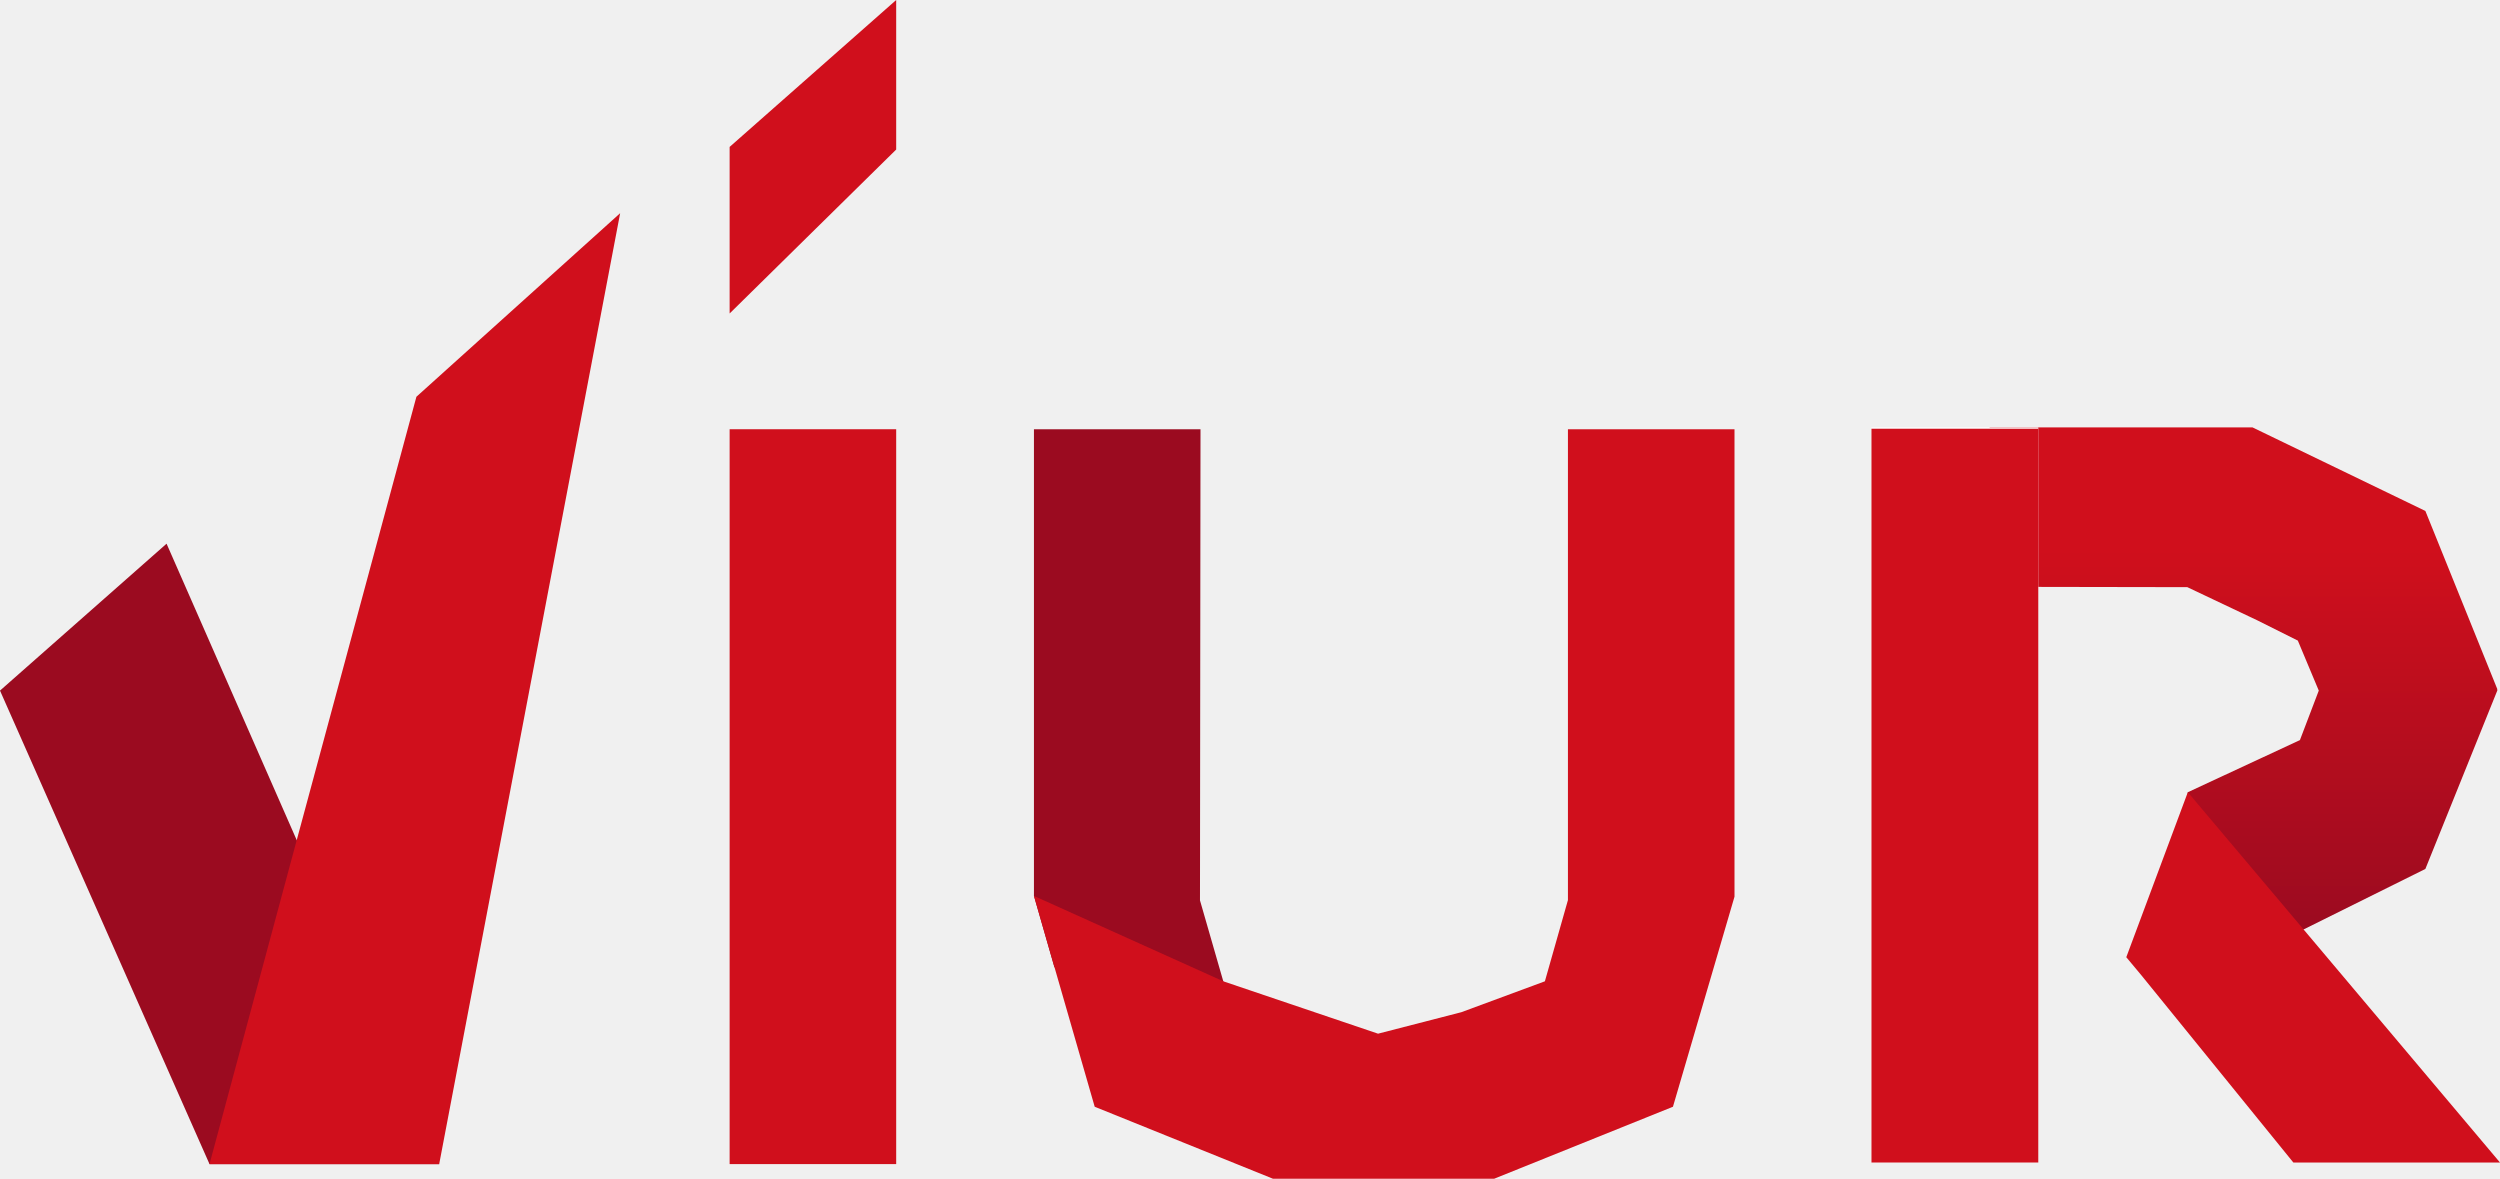
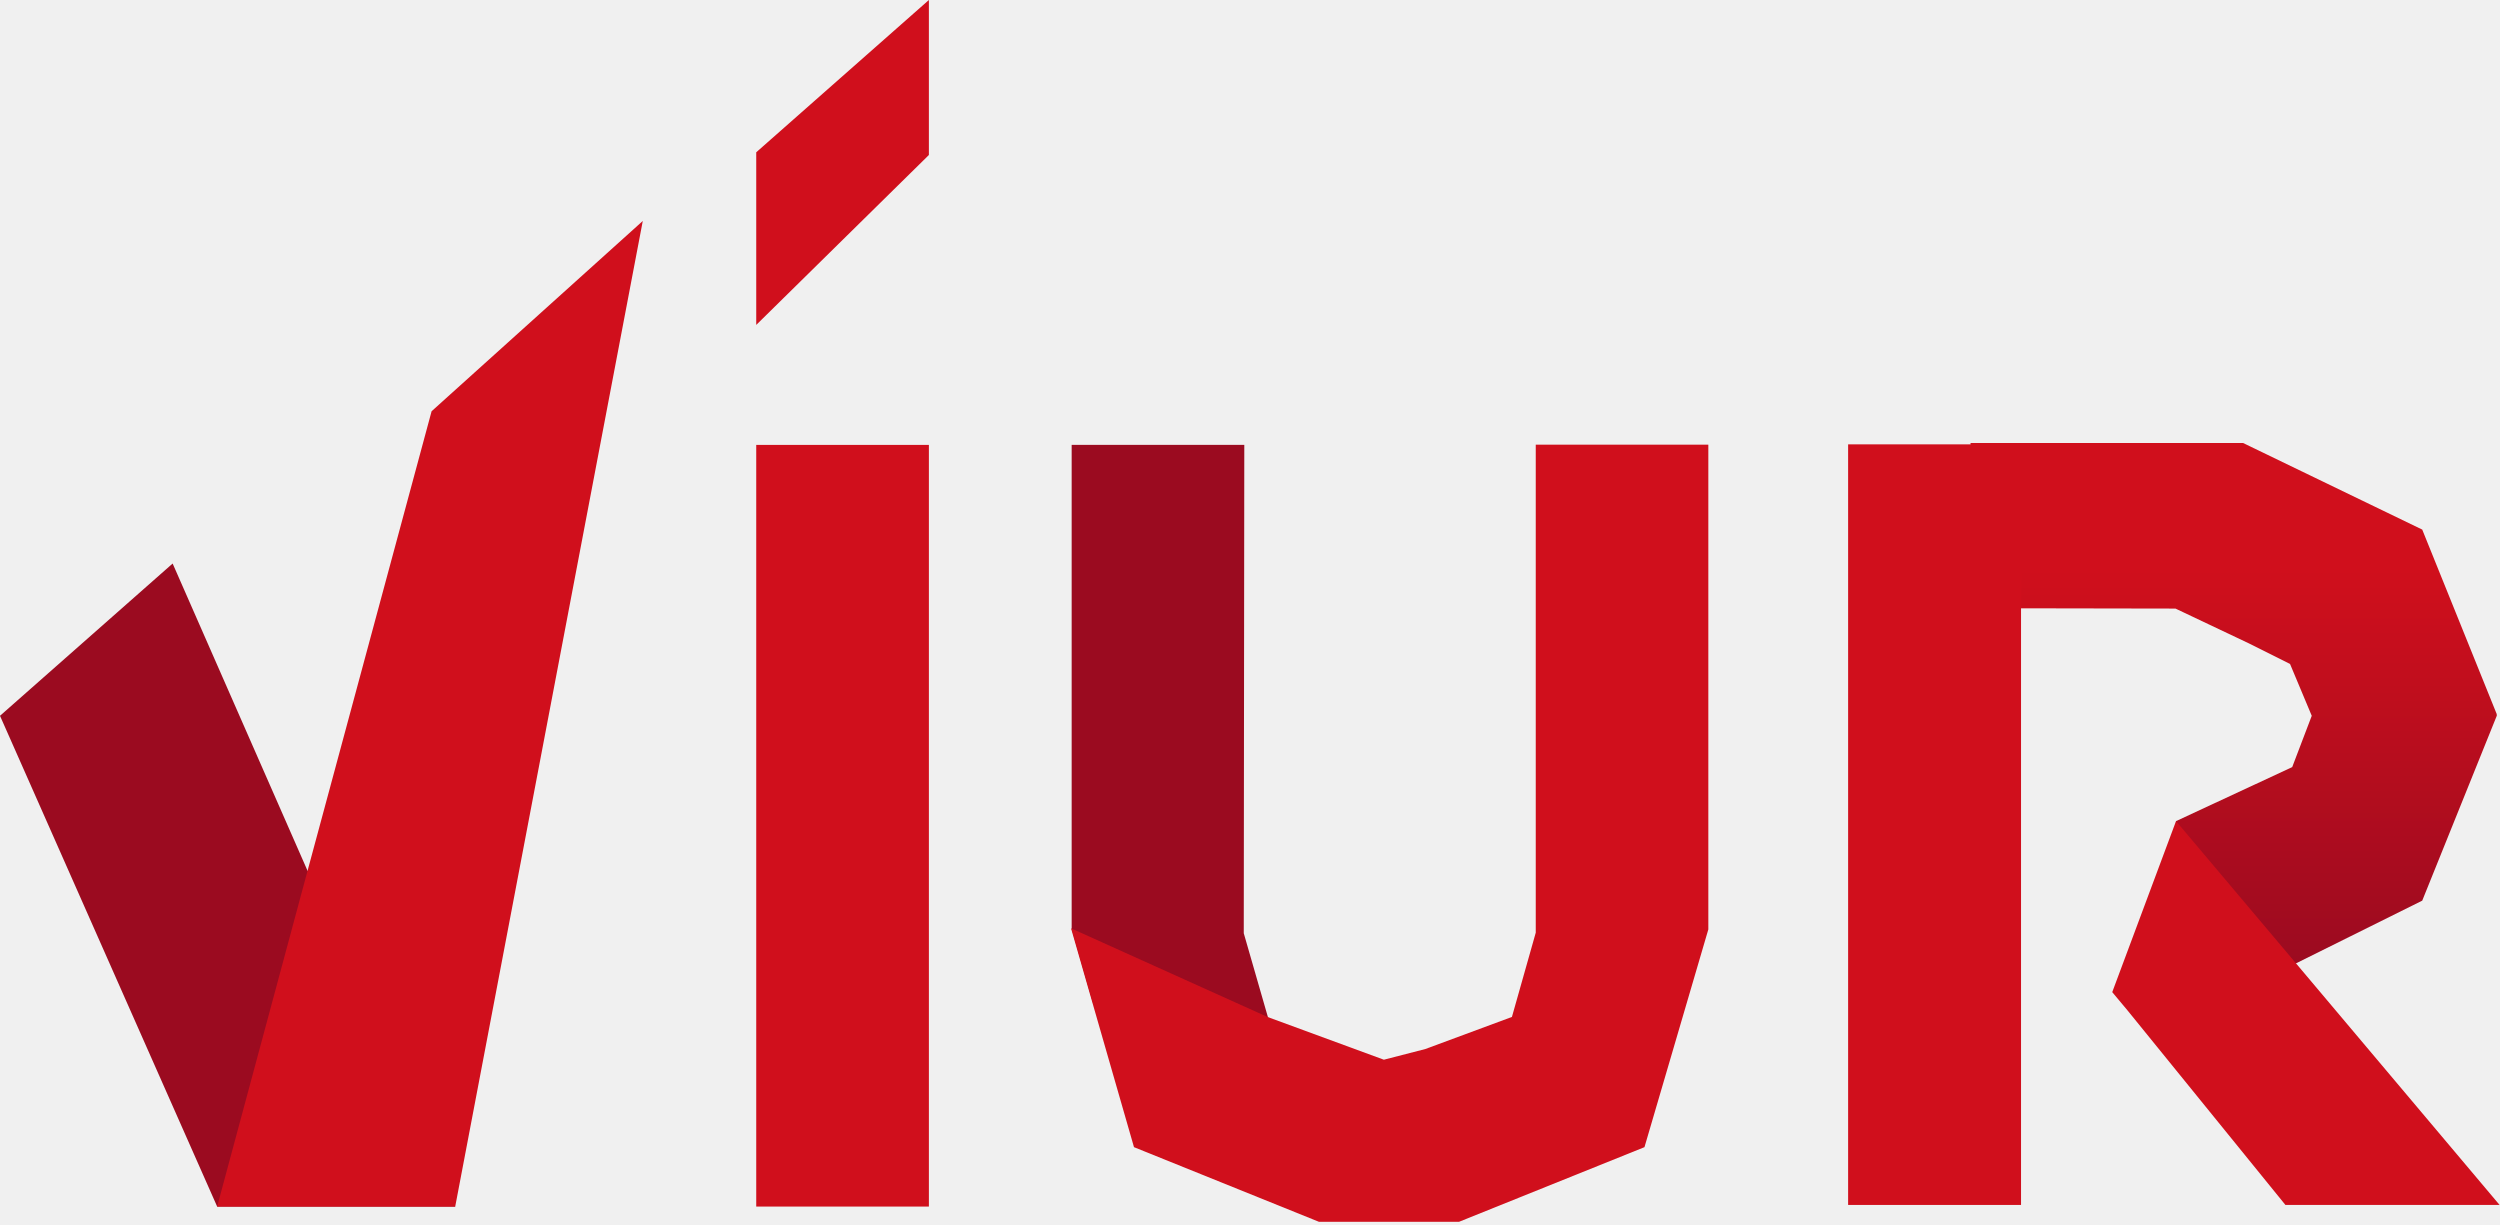
- <svg xmlns="http://www.w3.org/2000/svg" viewBox="0 0 954.6 450.1" width="954.6" height="450.1">
-   <style type="text/css" id="style2">.st0{fill:url(#SVGID_1_);}.st1{fill:#D00F1C;}.st2{fill:#FFFFFF;}.st3{fill:#9B0B20;}.st4{fill:#E3E3E3;}</style>
-   <linearGradient id="SVGID_1_" gradientUnits="userSpaceOnUse" x1="1047.228" y1="846.492" x2="1047.228" y2="653.192" gradientTransform="translate(0,-296.1102)">
-     <stop offset="0" style="stop-color:#9B0B20" id="stop4" />
-     <stop offset="0.759" style="stop-color:#D00F1C" id="stop6" />
-   </linearGradient>
-   <polygon class="st0" points="1155.9,457.2 1156,457.1 1128.5,389 1062.5,357.1 980.7,357.1 938.5,357.1 980.7,357.1 962.1,357.1 963.7,418.3 980.7,418 1037.6,418.1 1064.6,430.9 1079.8,438.5 1087.8,457.6 1080.6,476.5 1037.8,496.4 1037.7,498.1 1079.1,550.4 1082,548.8 1128.5,525.7 1156,457.5 " id="polygon9" style="fill:url(#SVGID_1_)" transform="translate(-202.4,-193.9)" />
-   <polygon class="st1" points="1014.3,559.4 1019.9,566.1 1078.1,637.8 1157,637.8 1082,548.8 1037.8,496.4 " id="polygon11" transform="translate(-202.4,-193.9)" />
-   <polygon class="st2" points="917,417.4 917,417.6 917,592.7 917,637.8 980.7,637.8 980.7,418 980.7,357.1 917,357.1 917,357.2 " id="polygon13" transform="translate(-202.4,-193.9)" />
-   <polygon class="st1" points="544.6,193.9 481,250 481,313.6 544.6,251 " id="polygon15" transform="translate(-202.4,-193.9)" />
-   <rect x="278.6" y="163.9" class="st1" width="63.6" height="280.6" id="rect17" />
-   <polygon class="st3" points="282.4,638.4 370.1,638.4 334,532.6 315.7,514.7 266,401.5 202.4,457.6 " id="polygon19" transform="translate(-202.4,-193.9)" />
-   <polygon class="st1" points="282.4,638.4 370.1,638.4 439.2,275.3 361.4,345.4 315.7,514.7 " id="polygon21" transform="translate(-202.4,-193.9)" />
-   <path class="st4" d="M 526.2,394.7 Z" id="path23" />
-   <polygon class="st3" points="597.2,357.8 597.2,536 605,563.2 675.4,581.2 669.5,568.6 660.6,537.7 660.8,357.8 " id="polygon25" transform="translate(-202.4,-193.9)" />
-   <polygon class="st1" points="792.3,568.6 760.4,580.4 728.6,588.6 728.6,588.6 728.6,588.6 669.5,568.6 597.2,536 620.4,616.5 688.5,644 772.9,644 841.2,616.5 864.7,536.3 864.7,357.8 801.1,357.8 801.1,537.6 " id="polygon27" transform="translate(-202.4,-193.9)" />
-   <rect x="714.6" y="163.7" class="st1" width="63.7" height="280.2" id="rect29" />
+ <svg xmlns="http://www.w3.org/2000/svg" width="100%" height="100%" viewBox="0 0 921 451">
+   <g transform="matrix(1,0,0,1,-236.152,-193.9)">
+     <path d="M1155.9,457.2L1156,457.1L1128.5,389L1062.5,357.1L938.5,357.1L980.7,357.1L962.1,357.1L963.7,418.3L980.7,418L1037.6,418.1L1064.6,430.9L1079.8,438.5L1087.8,457.6L1080.6,476.5L1037.8,496.4L1037.7,498.1L1079.1,550.4L1082,548.8L1128.5,525.7L1156,457.5L1155.9,457.2Z" style="fill:url(#_Linear1);fill-rule:nonzero;" />
+   </g>
+   <g transform="matrix(1,0,0,1,-236.152,-193.9)">
+     <path d="M1014.3,559.4L1019.9,566.1L1078.1,637.8L1157,637.8L1082,548.8L1037.8,496.4L1014.3,559.4Z" style="fill:rgb(208,15,28);fill-rule:nonzero;" />
+   </g>
+   <g transform="matrix(1,0,0,1,-202.4,-193.9)">
+     <path d="M544.6,193.9L481,250L481,313.6L544.6,251L544.6,193.9Z" style="fill:rgb(208,15,28);fill-rule:nonzero;" />
+   </g>
+   <rect id="rect17" x="278.6" y="163.9" width="63.6" height="280.6" style="fill:rgb(208,15,28);" />
+   <g transform="matrix(1,0,0,1,-202.4,-193.9)">
+     <path d="M282.4,638.4L370.1,638.4L334,532.6L315.7,514.7L266,401.5L202.4,457.6L282.4,638.4Z" style="fill:rgb(155,11,32);fill-rule:nonzero;" />
+   </g>
+   <g transform="matrix(1,0,0,1,-202.4,-193.9)">
+     <path d="M282.4,638.4L370.1,638.4L439.2,275.3L361.4,345.4L315.7,514.7L282.4,638.4Z" style="fill:rgb(208,15,28);fill-rule:nonzero;" />
+   </g>
+   <g transform="matrix(1,0,0,1,-202.4,-193.9)">
+     <path d="M597.2,357.8L597.2,536L605,563.2L675.4,581.2L669.5,568.6L660.6,537.7L660.8,357.8L597.2,357.8Z" style="fill:rgb(155,11,32);fill-rule:nonzero;" />
+   </g>
+   <g transform="matrix(0.573814,0,0,0.573814,-169.113,-41.8885)">
+     <path d="M1280.7,358.5L1280.7,671.8L1265.4,725.9L1209.8,746.5L1183.19,753.357L1108.46,725.9L982.335,668.999L1022.76,809.5L1141.46,857.4L1231.5,857.4L1350.5,809.5L1391.5,669.7L1391.5,358.5L1280.7,358.5Z" style="fill:rgb(208,15,28);fill-rule:nonzero;" />
+   </g>
+   <g transform="matrix(1,0,0,1,-33.7523,0)">
+     <rect x="714.6" y="163.7" width="63.7" height="280.2" style="fill:rgb(208,15,28);" />
+   </g>
+   <defs>
+     <linearGradient id="_Linear1" x1="0" y1="0" x2="1" y2="0" gradientUnits="userSpaceOnUse" gradientTransform="matrix(1.18362e-14,-193.3,193.3,1.18362e-14,1047.23,550.381)">
+       <stop offset="0" style="stop-color:rgb(155,11,32);stop-opacity:1" />
+       <stop offset="0.76" style="stop-color:rgb(208,15,28);stop-opacity:1" />
+       <stop offset="1" style="stop-color:rgb(208,15,28);stop-opacity:1" />
+     </linearGradient>
+   </defs>
</svg>
